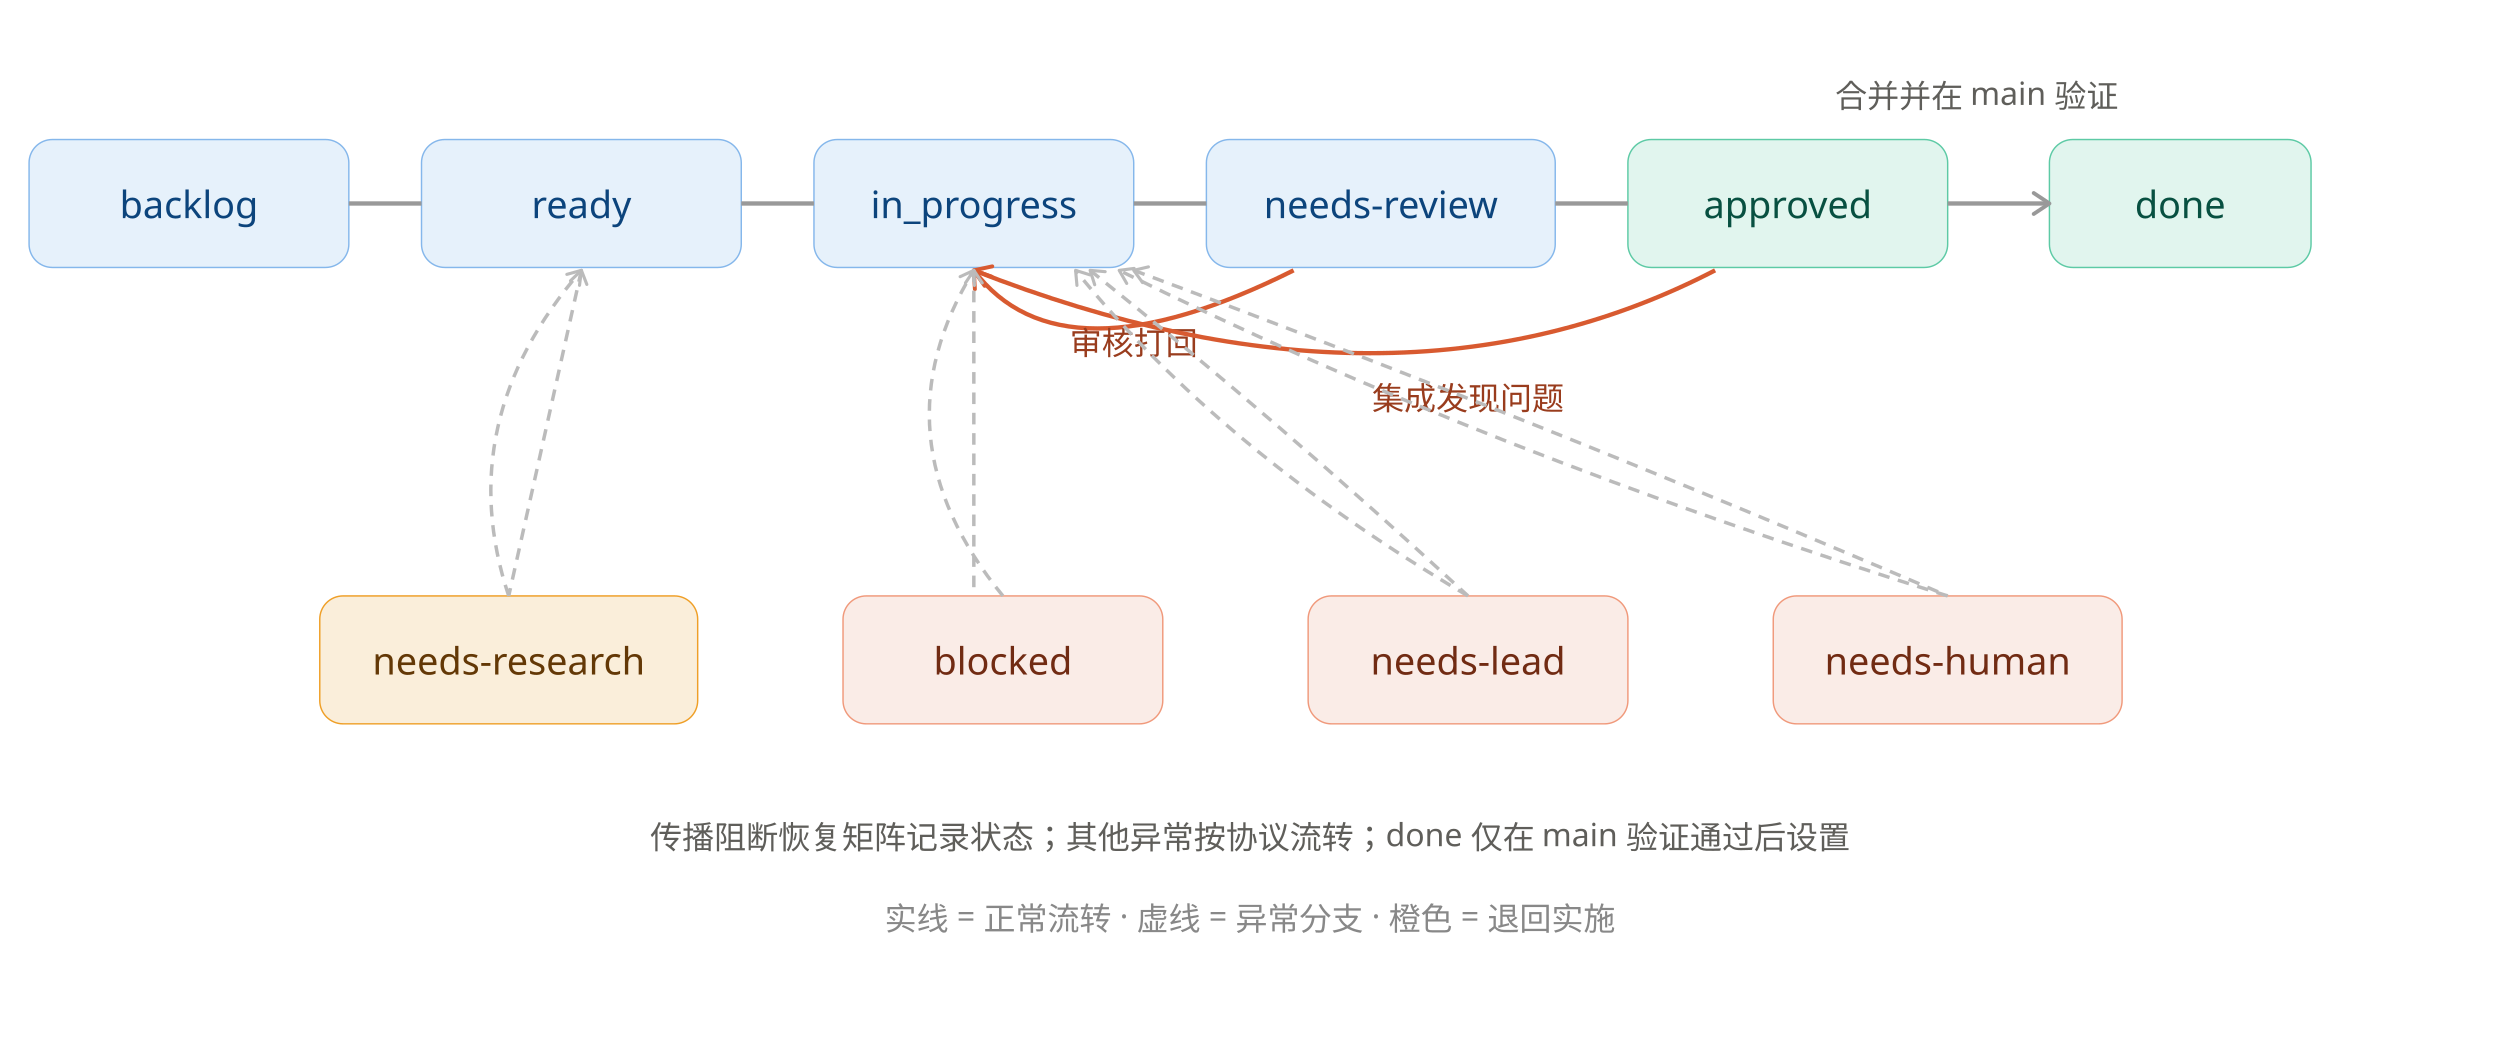
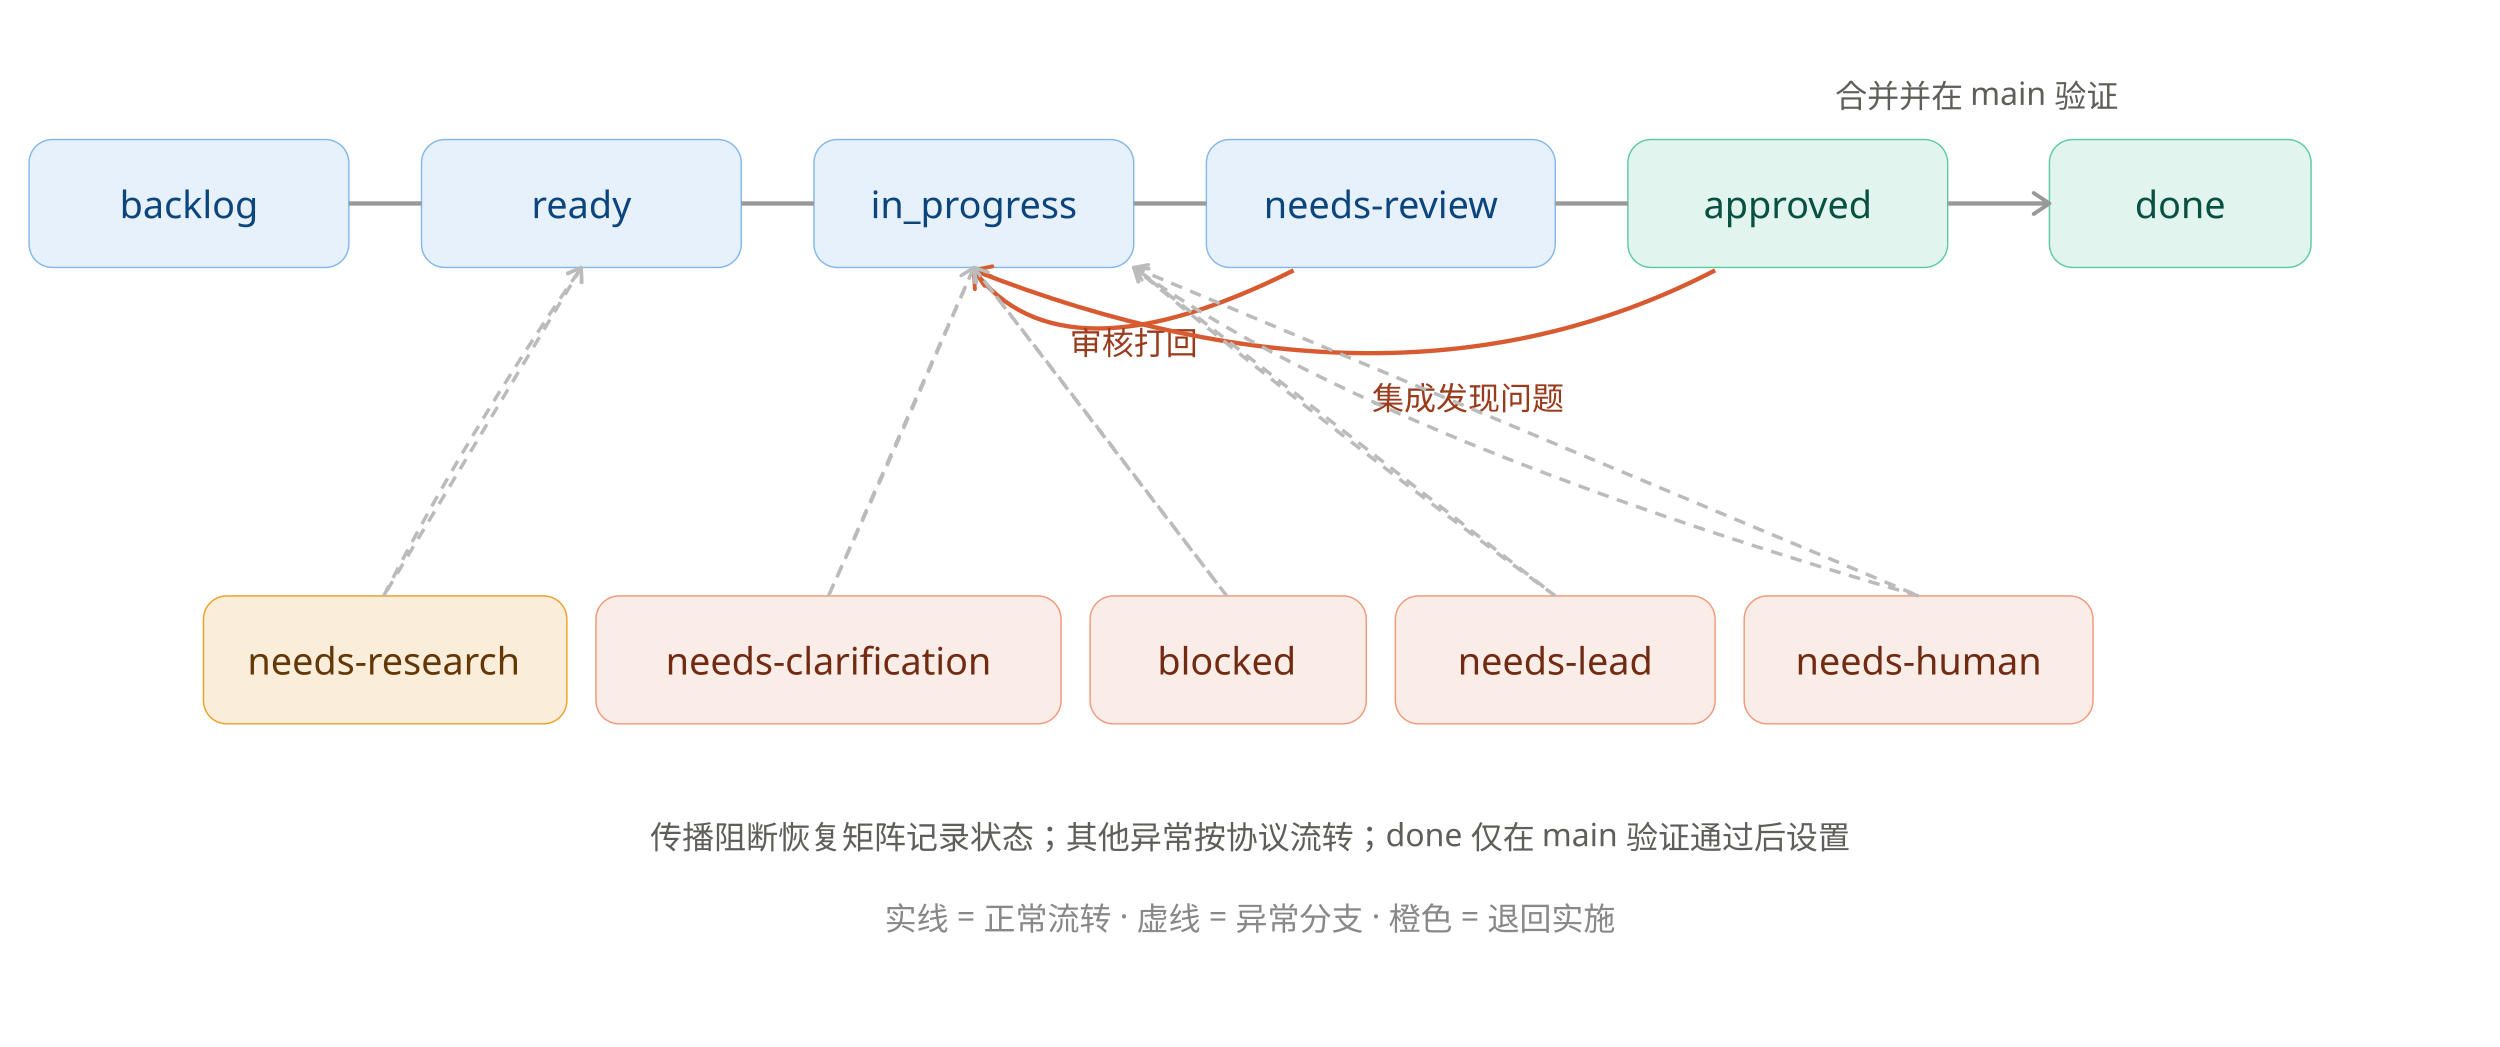
<svg xmlns="http://www.w3.org/2000/svg" viewBox="0 0 860 360" width="100%" role="img">
  <defs>
    <marker id="arrow" viewBox="0 0 10 10" refX="8" refY="5" markerWidth="6" markerHeight="6" orient="auto-start-reverse">
      <path d="M2 1L8 5L2 9" fill="none" stroke="context-stroke" stroke-width="1.5" stroke-linecap="round" stroke-linejoin="round" />
    </marker>
  </defs>
  <style>
    .th { font: 500 13px sans-serif; }
    .ts { font: 400 11px sans-serif; }
    .arr { fill: none; stroke: #999; stroke-width: 1.5; }
    .dash { fill: none; stroke: #bbb; stroke-width: 1.2; stroke-dasharray: 4 3; }
    .reject { fill: none; stroke: #D85A30; stroke-width: 1.5; }
  </style>
  <g fill="#E6F1FB" stroke="#85B7EB" stroke-width="0.5">
    <rect x="10" y="48" width="110" height="44" rx="8" />
    <rect x="145" y="48" width="110" height="44" rx="8" />
    <rect x="280" y="48" width="110" height="44" rx="8" />
    <rect x="415" y="48" width="120" height="44" rx="8" />
  </g>
  <g class="th" text-anchor="middle" dominant-baseline="central" fill="#0C447C">
    <text x="65" y="70">backlog</text>
    <text x="200" y="70">ready</text>
    <text x="335" y="70">in_progress</text>
    <text x="475" y="70">needs-review</text>
  </g>
  <rect x="560" y="48" width="110" height="44" rx="8" fill="#E1F5EE" stroke="#5DCAA5" stroke-width="0.5" />
  <text class="th" x="615" y="70" text-anchor="middle" dominant-baseline="central" fill="#085041">approved</text>
  <rect x="705" y="48" width="90" height="44" rx="8" fill="#E1F5EE" stroke="#5DCAA5" stroke-width="0.5" />
  <text class="th" x="750" y="70" text-anchor="middle" dominant-baseline="central" fill="#085041">done</text>
  <path class="arr" d="M120 70H145 M255 70H280 M390 70H415 M535 70H560 M670 70H705" marker-end="url(#arrow)" />
  <text class="ts" x="680" y="37" text-anchor="middle" fill="#5F5E5A">合并并在 main 验证</text>
  <path class="reject" d="M445 93 Q365 133 335 93" marker-end="url(#arrow)" />
  <text class="ts" x="390" y="122" text-anchor="middle" fill="#993C1D">审核打回</text>
  <path class="reject" d="M590 93 Q480 150 335 93" marker-end="url(#arrow)" />
  <text class="ts" x="505" y="141" text-anchor="middle" fill="#993C1D">集成发现问题</text>
-   <rect x="110" y="205" width="130" height="44" rx="8" fill="#FAEEDA" stroke="#EF9F27" stroke-width="0.5" />
-   <text class="th" x="175" y="227" text-anchor="middle" dominant-baseline="central" fill="#633806">needs-research</text>
-   <rect x="290" y="205" width="110" height="44" rx="8" fill="#FAECE7" stroke="#F0997B" stroke-width="0.5" />
-   <text class="th" x="345" y="227" text-anchor="middle" dominant-baseline="central" fill="#712B13">blocked</text>
-   <rect x="450" y="205" width="110" height="44" rx="8" fill="#FAECE7" stroke="#F0997B" stroke-width="0.5" />
-   <text class="th" x="505" y="227" text-anchor="middle" dominant-baseline="central" fill="#712B13">needs-lead</text>
-   <rect x="610" y="205" width="120" height="44" rx="8" fill="#FAECE7" stroke="#F0997B" stroke-width="0.5" />
-   <text class="th" x="670" y="227" text-anchor="middle" dominant-baseline="central" fill="#712B13">needs-human</text>
-   <path class="dash" d="M200 93L175 205 M175 205Q155 145 200 93" marker-start="url(#arrow)" marker-end="url(#arrow)" />
-   <path class="dash" d="M335 93V205 M345 205Q300 150 335 93" marker-start="url(#arrow)" marker-end="url(#arrow)" />
-   <path class="dash" d="M375 93Q440 145 505 205 M505 205Q420 155 370 93" marker-start="url(#arrow)" marker-end="url(#arrow)" />
-   <path class="dash" d="M390 93Q530 145 670 205 M670 205Q510 155 385 93" marker-start="url(#arrow)" marker-end="url(#arrow)" />
+   <rect x="70" y="205" width="125" height="44" rx="8" fill="#FAEEDA" stroke="#EF9F27" stroke-width="0.5" />
+   <text class="th" x="132" y="227" text-anchor="middle" dominant-baseline="central" fill="#633806">needs-research</text>
+   <rect x="205" y="205" width="160" height="44" rx="8" fill="#FAECE7" stroke="#F0997B" stroke-width="0.5" />
+   <text class="th" x="285" y="227" text-anchor="middle" dominant-baseline="central" fill="#712B13">needs-clarification</text>
+   <rect x="375" y="205" width="95" height="44" rx="8" fill="#FAECE7" stroke="#F0997B" stroke-width="0.5" />
+   <text class="th" x="422" y="227" text-anchor="middle" dominant-baseline="central" fill="#712B13">blocked</text>
+   <rect x="480" y="205" width="110" height="44" rx="8" fill="#FAECE7" stroke="#F0997B" stroke-width="0.5" />
+   <text class="th" x="535" y="227" text-anchor="middle" dominant-baseline="central" fill="#712B13">needs-lead</text>
+   <rect x="600" y="205" width="120" height="44" rx="8" fill="#FAECE7" stroke="#F0997B" stroke-width="0.5" />
+   <text class="th" x="660" y="227" text-anchor="middle" dominant-baseline="central" fill="#712B13">needs-human</text>
+   <path class="dash" d="M200 92L132 205 M132 205Q160 150 200 92" marker-start="url(#arrow)" marker-end="url(#arrow)" />
+   <path class="dash" d="M335 92L285 205 M285 205Q310 150 335 92" marker-start="url(#arrow)" marker-end="url(#arrow)" />
+   <path class="dash" d="M335 92L422 205 M422 205Q380 150 335 92" marker-start="url(#arrow)" marker-end="url(#arrow)" />
+   <path class="dash" d="M390 92L535 205 M535 205Q460 150 390 92" marker-start="url(#arrow)" marker-end="url(#arrow)" />
+   <path class="dash" d="M390 92L660 205 M660 205Q470 150 390 92" marker-start="url(#arrow)" marker-end="url(#arrow)" />
  <text class="ts" x="430" y="292" text-anchor="middle" fill="#5F5E5A">传播阻断恢复矩阵记录状态；其他异常按协议流转；done 仅在 main 验证通过后设置</text>
  <text class="ts" x="430" y="320" text-anchor="middle" fill="#888">实线 = 正常流转 · 虚线 = 异常分支 · 橙色 = 退回实施</text>
</svg>
